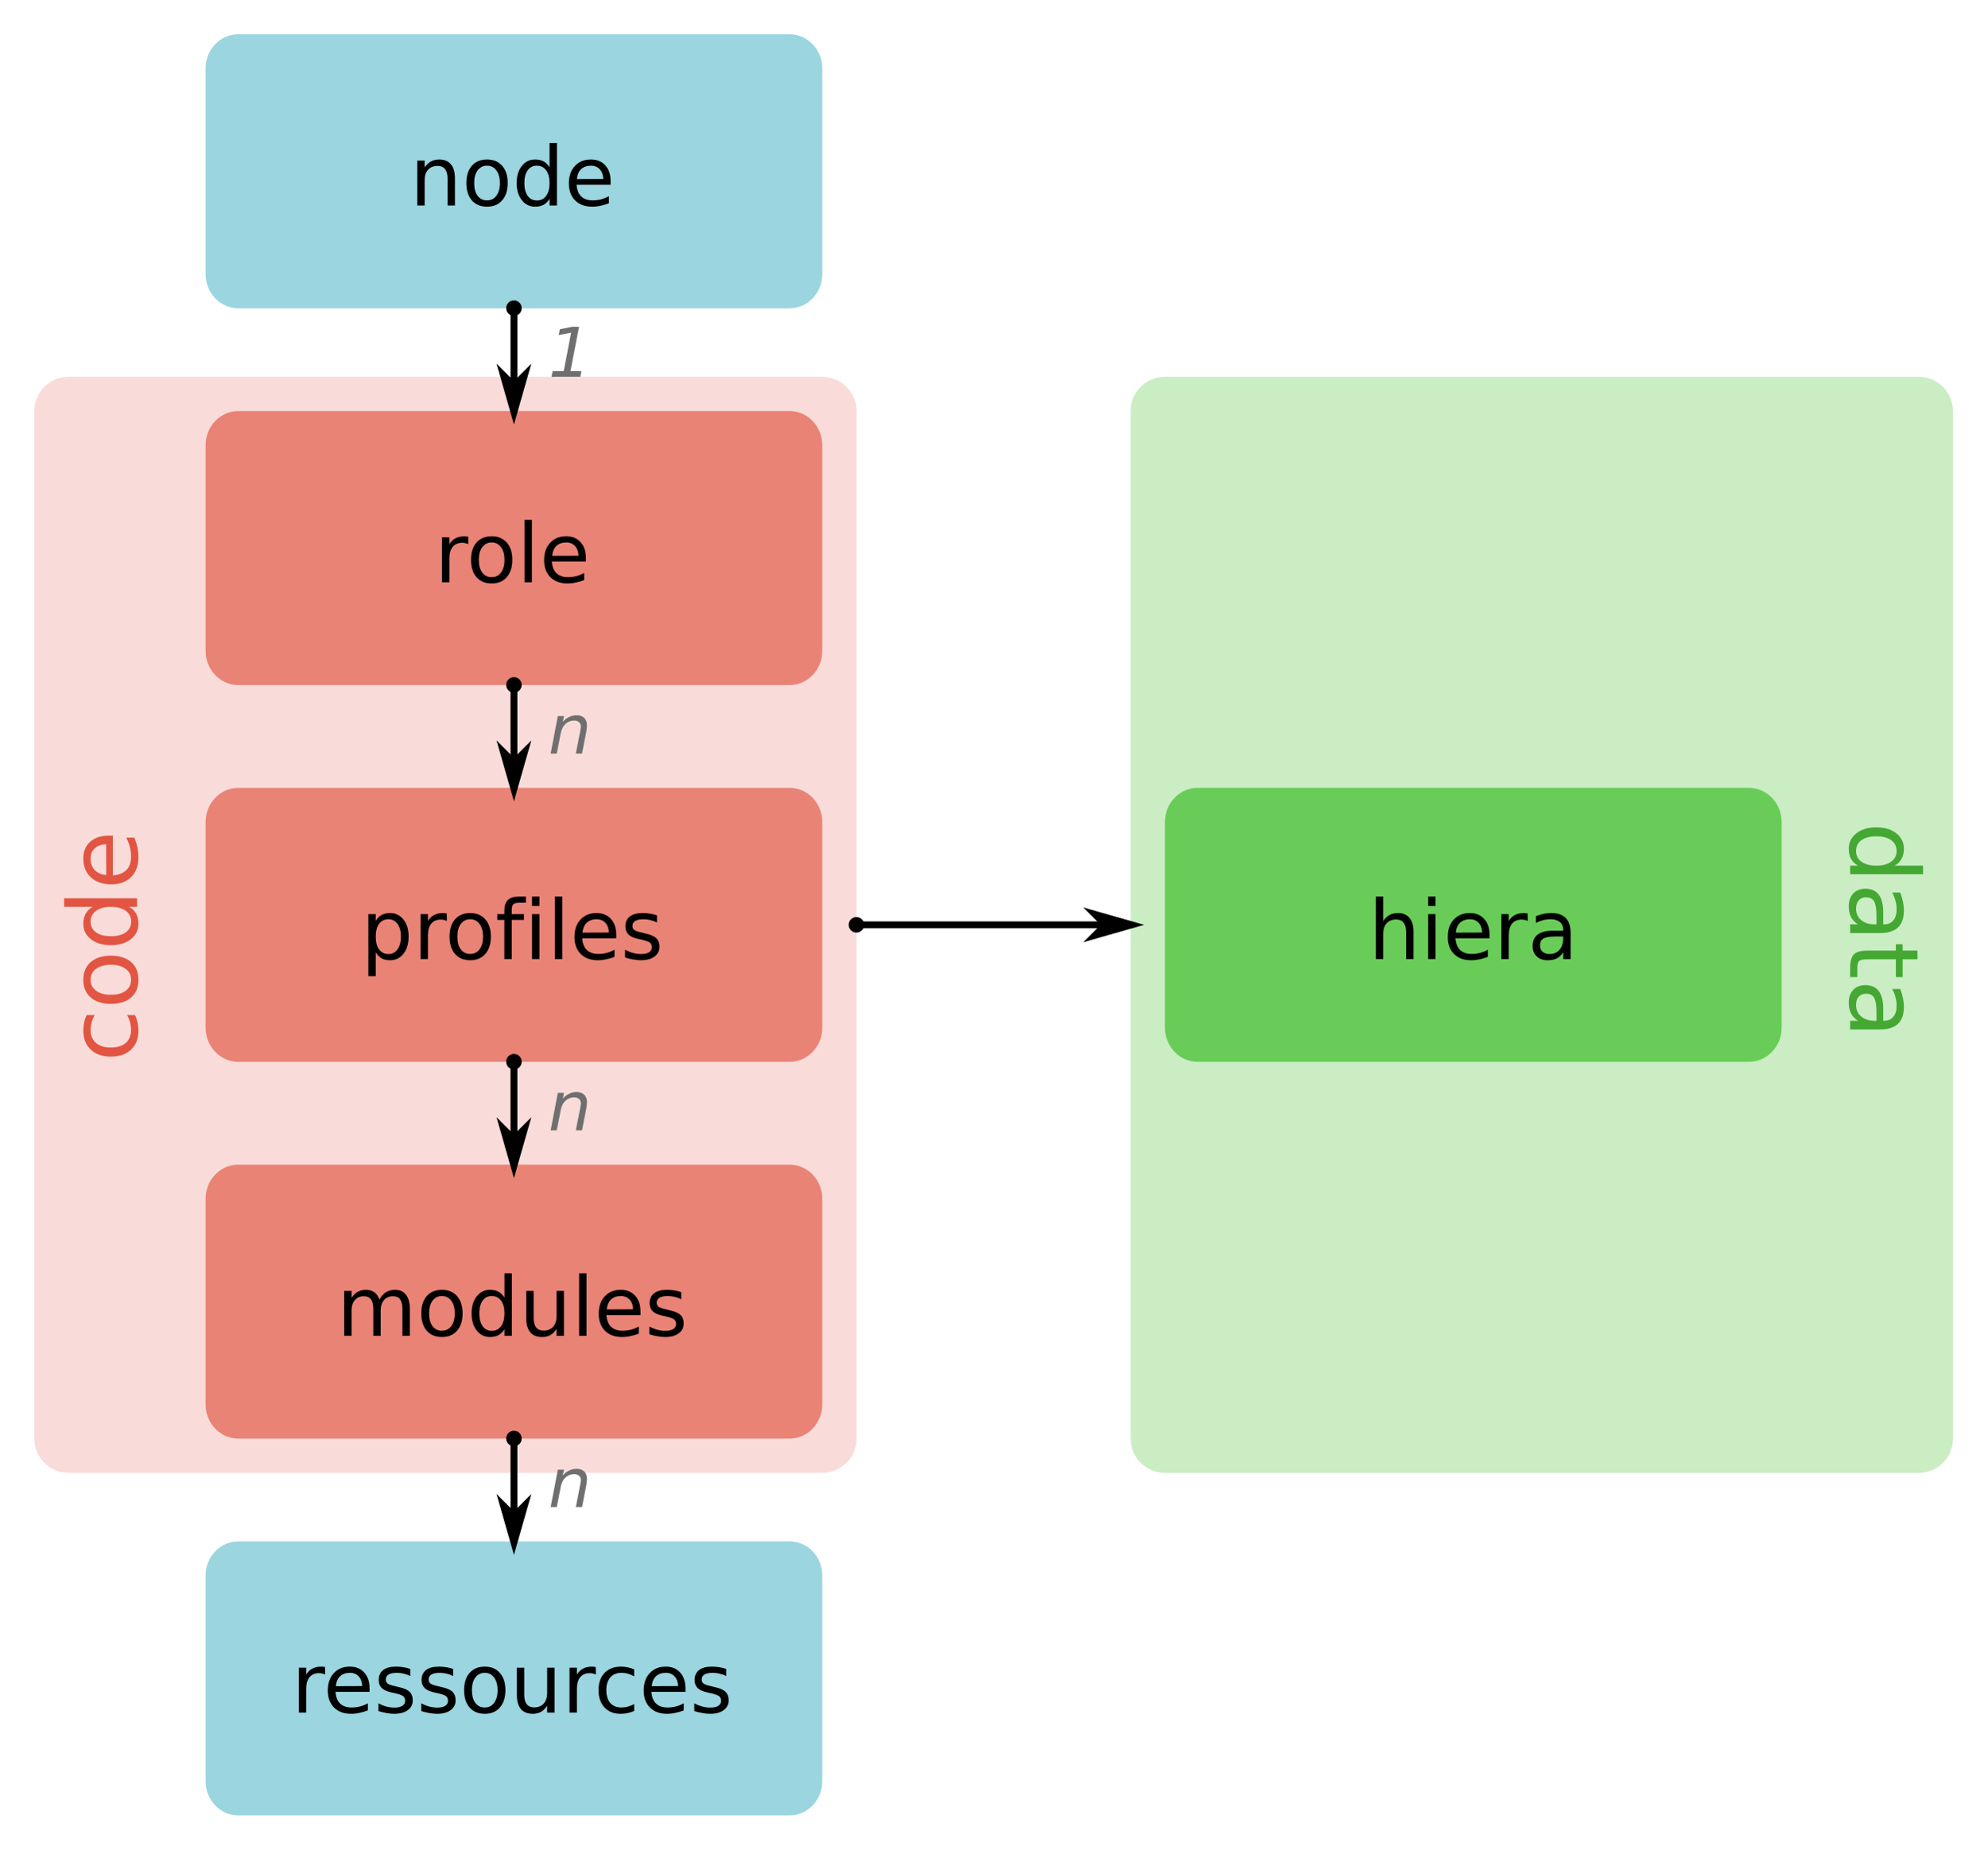
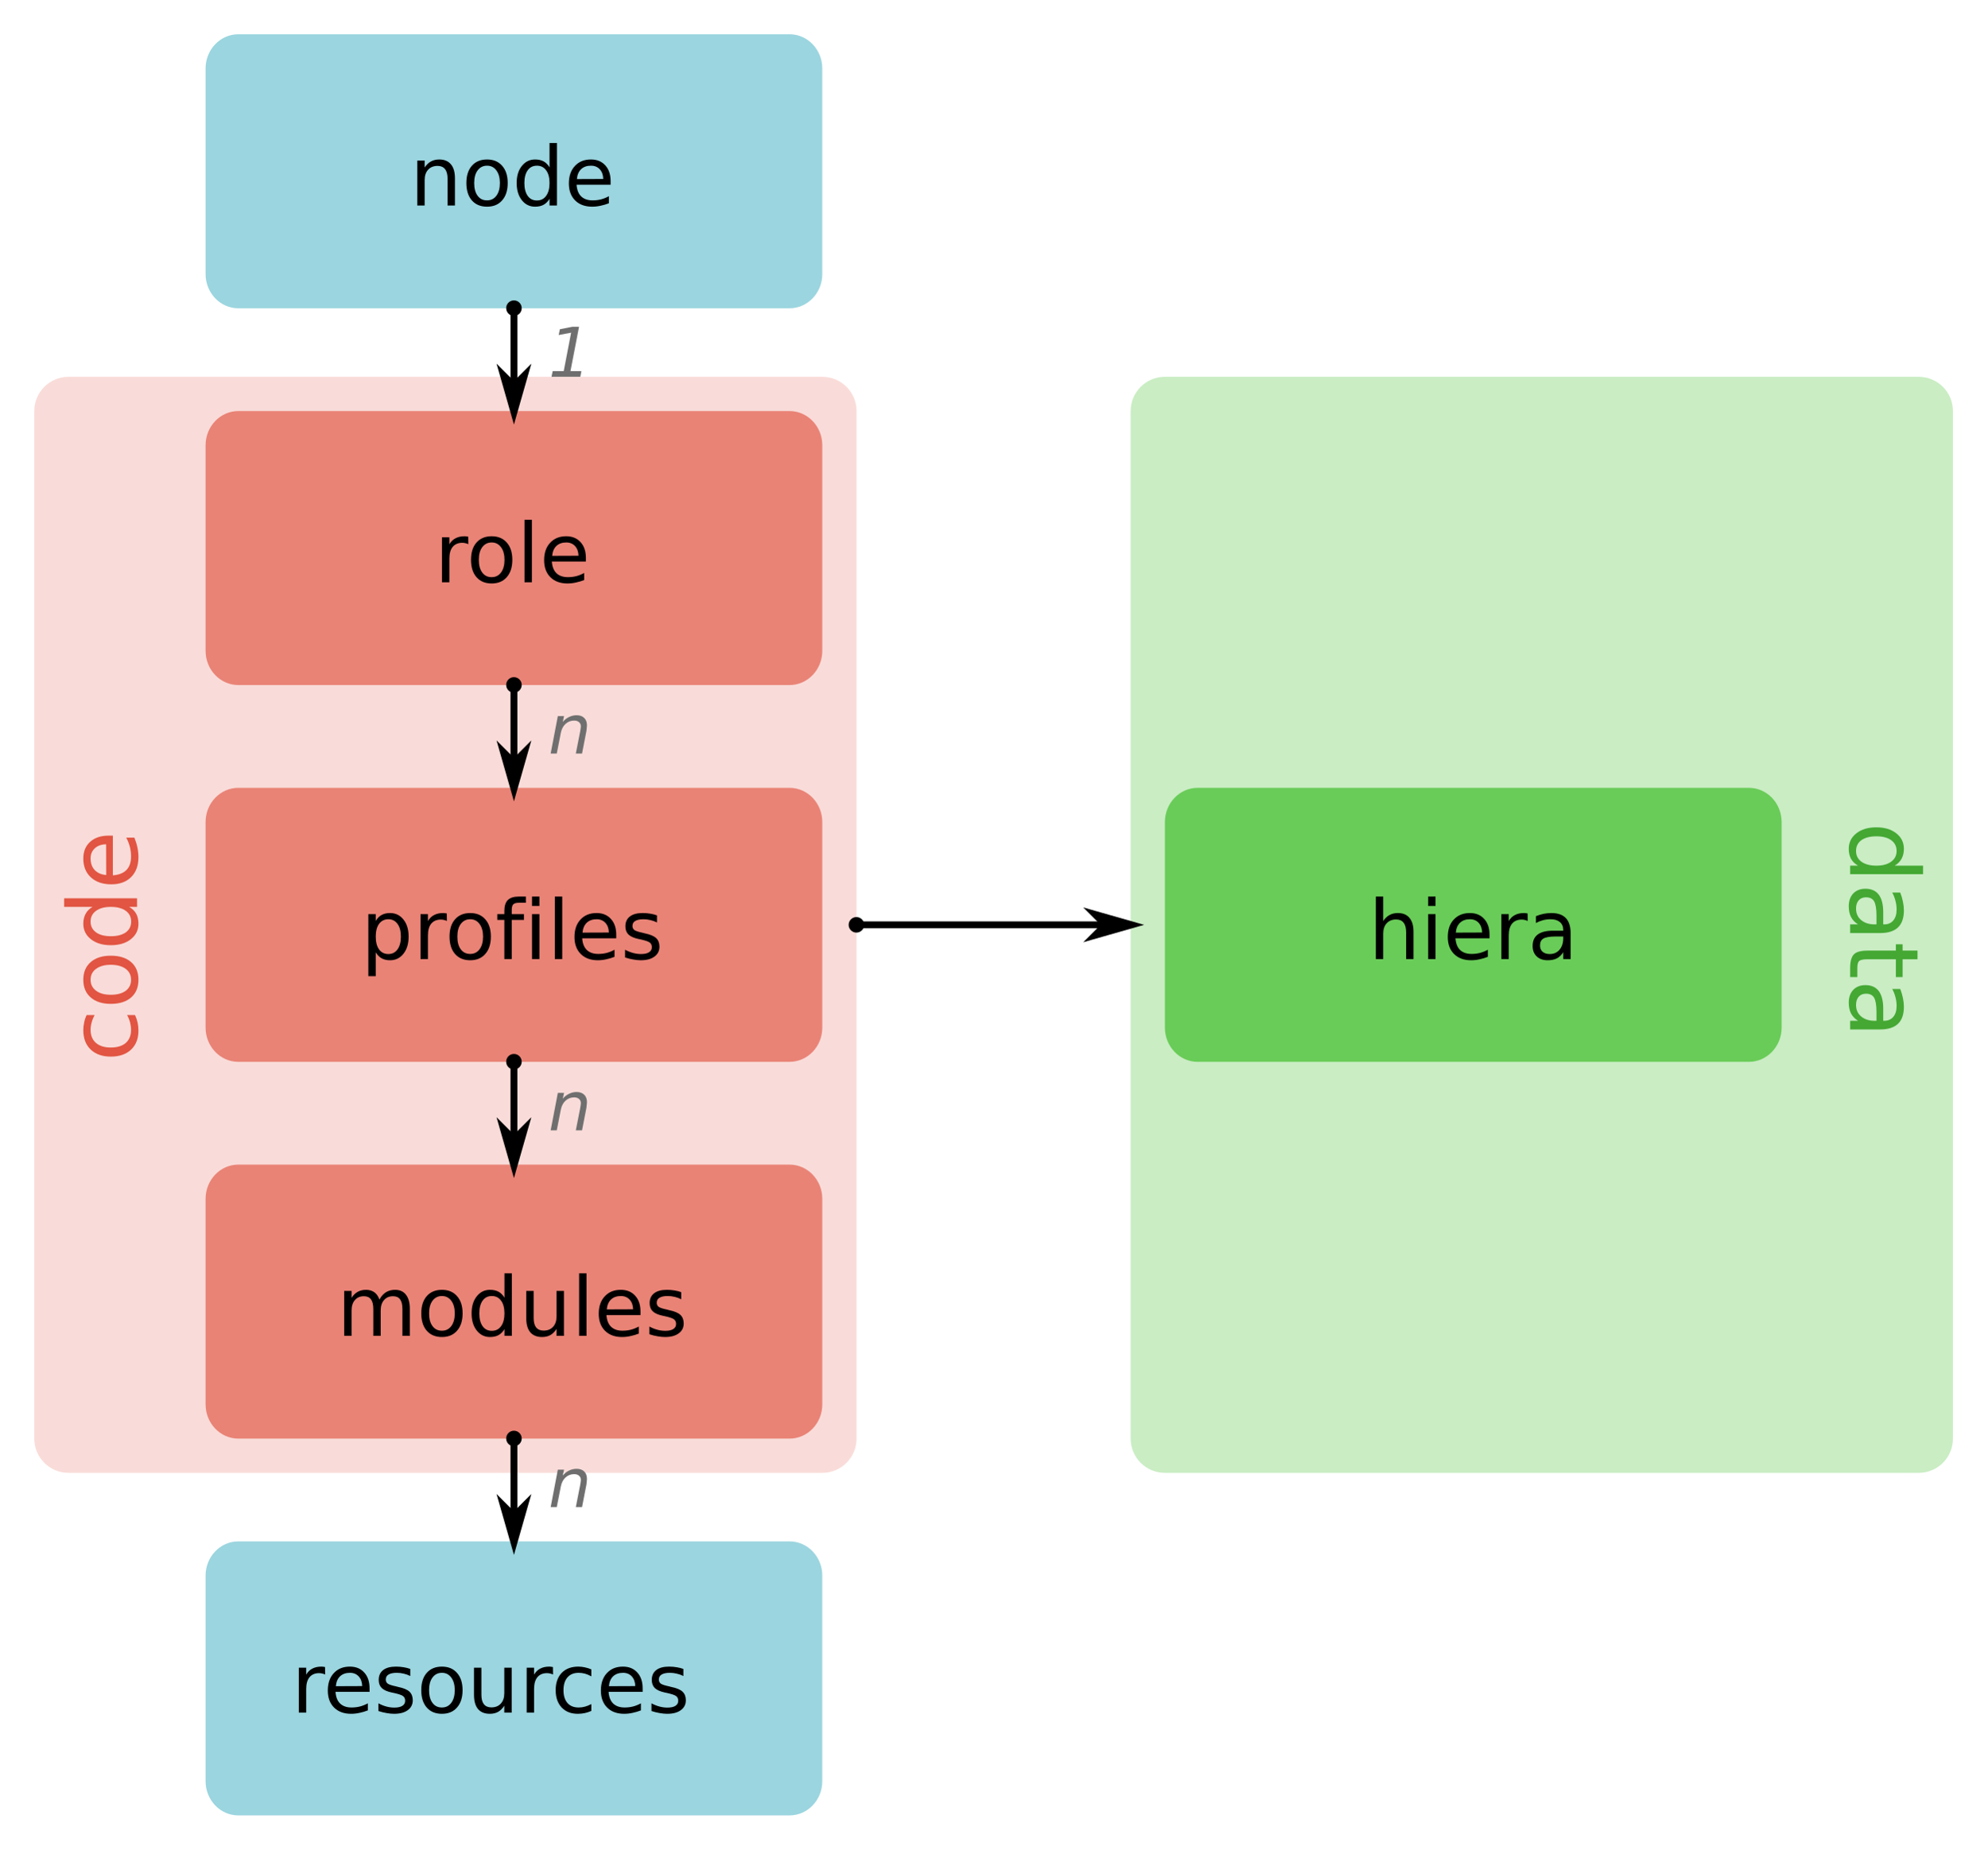
<svg xmlns="http://www.w3.org/2000/svg" width="290" height="270" id="svg2" version="1.1">
  <defs id="defs4">
    <marker orient="auto" refY="0" refX="0" id="DotS" style="overflow:visible">
      <path id="path3740" d="m -2.5,-1 c 0,2.76 -2.24,5 -5,5 -2.76,0 -5,-2.24 -5,-5 0,-2.76 2.24,-5 5,-5 2.76,0 5,2.24 5,5 z" style="fill-rule:evenodd;stroke:#000000;stroke-width:1pt;marker-start:none;marker-end:none" transform="matrix(0.2,0,0,0.2,1.48,0.2)" />
    </marker>
    <marker orient="auto" refY="0" refX="0" id="Arrow1Mend" style="overflow:visible">
      <path id="path3681" d="M 0,0 5,-5 -12.5,0 5,5 0,0 z" style="fill-rule:evenodd;stroke:#000000;stroke-width:1pt;marker-start:none" transform="matrix(-0.4,0,0,-0.4,-4,0)" />
    </marker>
  </defs>
  <g id="layer1" transform="translate(-55,-52.36218)">
    <rect ry="5" rx="5" y="107.362" x="220" height="160" width="120" id="rect3651" style="fill:#caedc4;fill-opacity:1;stroke:none" />
    <rect style="fill:#f9dcd9;fill-opacity:1;stroke:none" id="rect2875" width="120" height="160" x="60" y="107.362" rx="5" ry="5" />
    <rect style="fill:#9bd5df;fill-opacity:1;stroke:none" id="rect2839" width="90" height="40" x="85" y="57.362" rx="4.783" ry="5" />
    <text xml:space="preserve" style="font-size:40px;font-style:normal;font-weight:normal;fill:#000000;fill-opacity:1;stroke:none;font-family:Bitstream Vera Sans" x="114.798" y="82.362" id="text2841">
      <tspan id="tspan2843" x="114.798" y="82.362" style="font-size:12px">node</tspan>
    </text>
    <rect ry="5" rx="4.783" y="112.362" x="85" height="40" width="90" id="rect2845" style="fill:#e98376;fill-opacity:1;stroke:none" />
    <text id="text2847" y="137.362" x="118.407" style="font-size:40px;font-style:normal;font-weight:normal;fill:#000000;fill-opacity:1;stroke:none;font-family:Bitstream Vera Sans" xml:space="preserve">
      <tspan style="font-size:12px" y="137.362" x="118.407" id="tspan2849">role</tspan>
    </text>
    <rect style="fill:#e98376;fill-opacity:1;stroke:none" id="rect2851" width="90" height="40" x="85" y="167.362" rx="4.783" ry="5" />
    <text xml:space="preserve" style="font-size:40px;font-style:normal;font-weight:normal;fill:#000000;fill-opacity:1;stroke:none;font-family:Bitstream Vera Sans" x="107.661" y="192.362" id="text2853">
      <tspan id="tspan2855" x="107.661" y="192.362" style="font-size:12px">profiles</tspan>
    </text>
    <rect ry="5" rx="4.783" y="222.362" x="85" height="40" width="90" id="rect2857" style="fill:#e98376;fill-opacity:1;stroke:none" />
    <text id="text2859" y="247.362" x="104.134" style="font-size:40px;font-style:normal;font-weight:normal;fill:#000000;fill-opacity:1;stroke:none;font-family:Bitstream Vera Sans" xml:space="preserve">
      <tspan style="font-size:12px" y="247.362" x="104.134" id="tspan2861">modules</tspan>
    </text>
    <rect style="fill:#9bd5df;fill-opacity:1;stroke:none" id="rect2863" width="90" height="40" x="85" y="277.362" rx="4.783" ry="5" />
    <text xml:space="preserve" style="font-size:40px;font-style:normal;font-weight:normal;fill:#000000;fill-opacity:1;stroke:none;font-family:Bitstream Vera Sans" x="97.513" y="302.362" id="text2865">
-       <tspan id="tspan2867" x="97.513" y="302.362" style="font-size:12px">ressources</tspan>
+       <tspan id="tspan2867" x="97.513" y="302.362" style="font-size:12px">resources</tspan>
    </text>
    <rect ry="5" rx="4.783" y="167.362" x="225" height="40" width="90" id="rect2869" style="fill:#69cc58;fill-opacity:1;stroke:none" />
    <text id="text2871" y="192.362" x="254.687" style="font-size:40px;font-style:normal;font-weight:normal;fill:#000000;fill-opacity:1;stroke:none;font-family:Bitstream Vera Sans" xml:space="preserve">
      <tspan style="font-size:12px" y="192.362" x="254.687" id="tspan2873">hiera</tspan>
    </text>
    <text xml:space="preserve" style="font-size:40px;font-style:normal;font-weight:normal;fill:#e15542;fill-opacity:1;stroke:none;font-family:Bitstream Vera Sans" x="-207.362" y="75" id="text3653" transform="matrix(0,-1,1,0,0,0)">
      <tspan id="tspan3655" x="-207.362" y="75" style="font-size:14px">code</tspan>
    </text>
    <text id="text3657" y="-325" x="172.362" style="font-size:40px;font-style:normal;font-weight:normal;fill:#44a833;fill-opacity:1;stroke:none;font-family:Bitstream Vera Sans" xml:space="preserve" transform="matrix(0,1,-1,0,0,0)">
      <tspan style="font-size:14px;fill:#44a833;fill-opacity:1" y="-325" x="172.362" id="tspan3659">data</tspan>
    </text>
    <path style="fill:none;stroke:#000000;stroke-width:1px;stroke-linecap:butt;stroke-linejoin:miter;stroke-opacity:1;marker-start:url(#DotS);marker-end:url(#Arrow1Mend)" d="m 130,97.362 0,15" id="path3661" />
    <path style="fill:none;stroke:#000000;stroke-width:1px;stroke-linecap:butt;stroke-linejoin:miter;stroke-opacity:1;marker-start:url(#DotS);marker-end:url(#Arrow1Mend)" d="m 130,152.362 0,15" id="path3663" />
    <path style="fill:none;stroke:#000000;stroke-width:1px;stroke-linecap:butt;stroke-linejoin:miter;stroke-opacity:1;marker-start:url(#DotS);marker-end:url(#Arrow1Mend)" d="m 130,207.362 0,15" id="path3665" />
    <path style="fill:none;stroke:#000000;stroke-width:1px;stroke-linecap:butt;stroke-linejoin:miter;stroke-opacity:1;marker-start:url(#DotS);marker-end:url(#Arrow1Mend)" d="m 130,262.362 0,15" id="path3667" />
    <path style="fill:none;stroke:#000000;stroke-width:1px;stroke-linecap:butt;stroke-linejoin:miter;stroke-opacity:1;marker-start:url(#DotS);marker-end:url(#Arrow1Mend)" d="m 180,187.362 40,0" id="path4117" />
    <text xml:space="preserve" style="font-size:40px;font-style:normal;font-weight:normal;fill:#000000;fill-opacity:1;stroke:none;font-family:Bitstream Vera Sans" x="135" y="107.362" id="text4303">
      <tspan id="tspan4305" x="135" y="107.362" style="font-size:10px;font-style:italic;font-variant:normal;font-weight:normal;font-stretch:normal;fill:#6f6f6f;fill-opacity:1;font-family:DejaVu Sans;-inkscape-font-specification:DejaVu Sans Oblique">1</tspan>
    </text>
    <text id="text4307" y="162.362" x="135" style="font-size:40px;font-style:normal;font-weight:normal;fill:#000000;fill-opacity:1;stroke:none;font-family:Bitstream Vera Sans" xml:space="preserve">
      <tspan style="font-size:10px;font-style:italic;font-variant:normal;font-weight:normal;font-stretch:normal;fill:#6f6f6f;fill-opacity:1;font-family:DejaVu Sans;-inkscape-font-specification:DejaVu Sans Oblique" y="162.362" x="135" id="tspan4309">n</tspan>
    </text>
    <text xml:space="preserve" style="font-size:40px;font-style:normal;font-weight:normal;fill:#000000;fill-opacity:1;stroke:none;font-family:Bitstream Vera Sans" x="135" y="217.362" id="text4311">
      <tspan id="tspan4313" x="135" y="217.362" style="font-size:10px;font-style:italic;font-variant:normal;font-weight:normal;font-stretch:normal;fill:#6f6f6f;fill-opacity:1;font-family:DejaVu Sans;-inkscape-font-specification:DejaVu Sans Oblique">n</tspan>
    </text>
    <text id="text4315" y="272.362" x="135" style="font-size:40px;font-style:normal;font-weight:normal;fill:#000000;fill-opacity:1;stroke:none;font-family:Bitstream Vera Sans" xml:space="preserve">
      <tspan style="font-size:10px;font-style:italic;font-variant:normal;font-weight:normal;font-stretch:normal;fill:#6f6f6f;fill-opacity:1;font-family:DejaVu Sans;-inkscape-font-specification:DejaVu Sans Oblique" y="272.362" x="135" id="tspan4317">n</tspan>
    </text>
  </g>
</svg>
